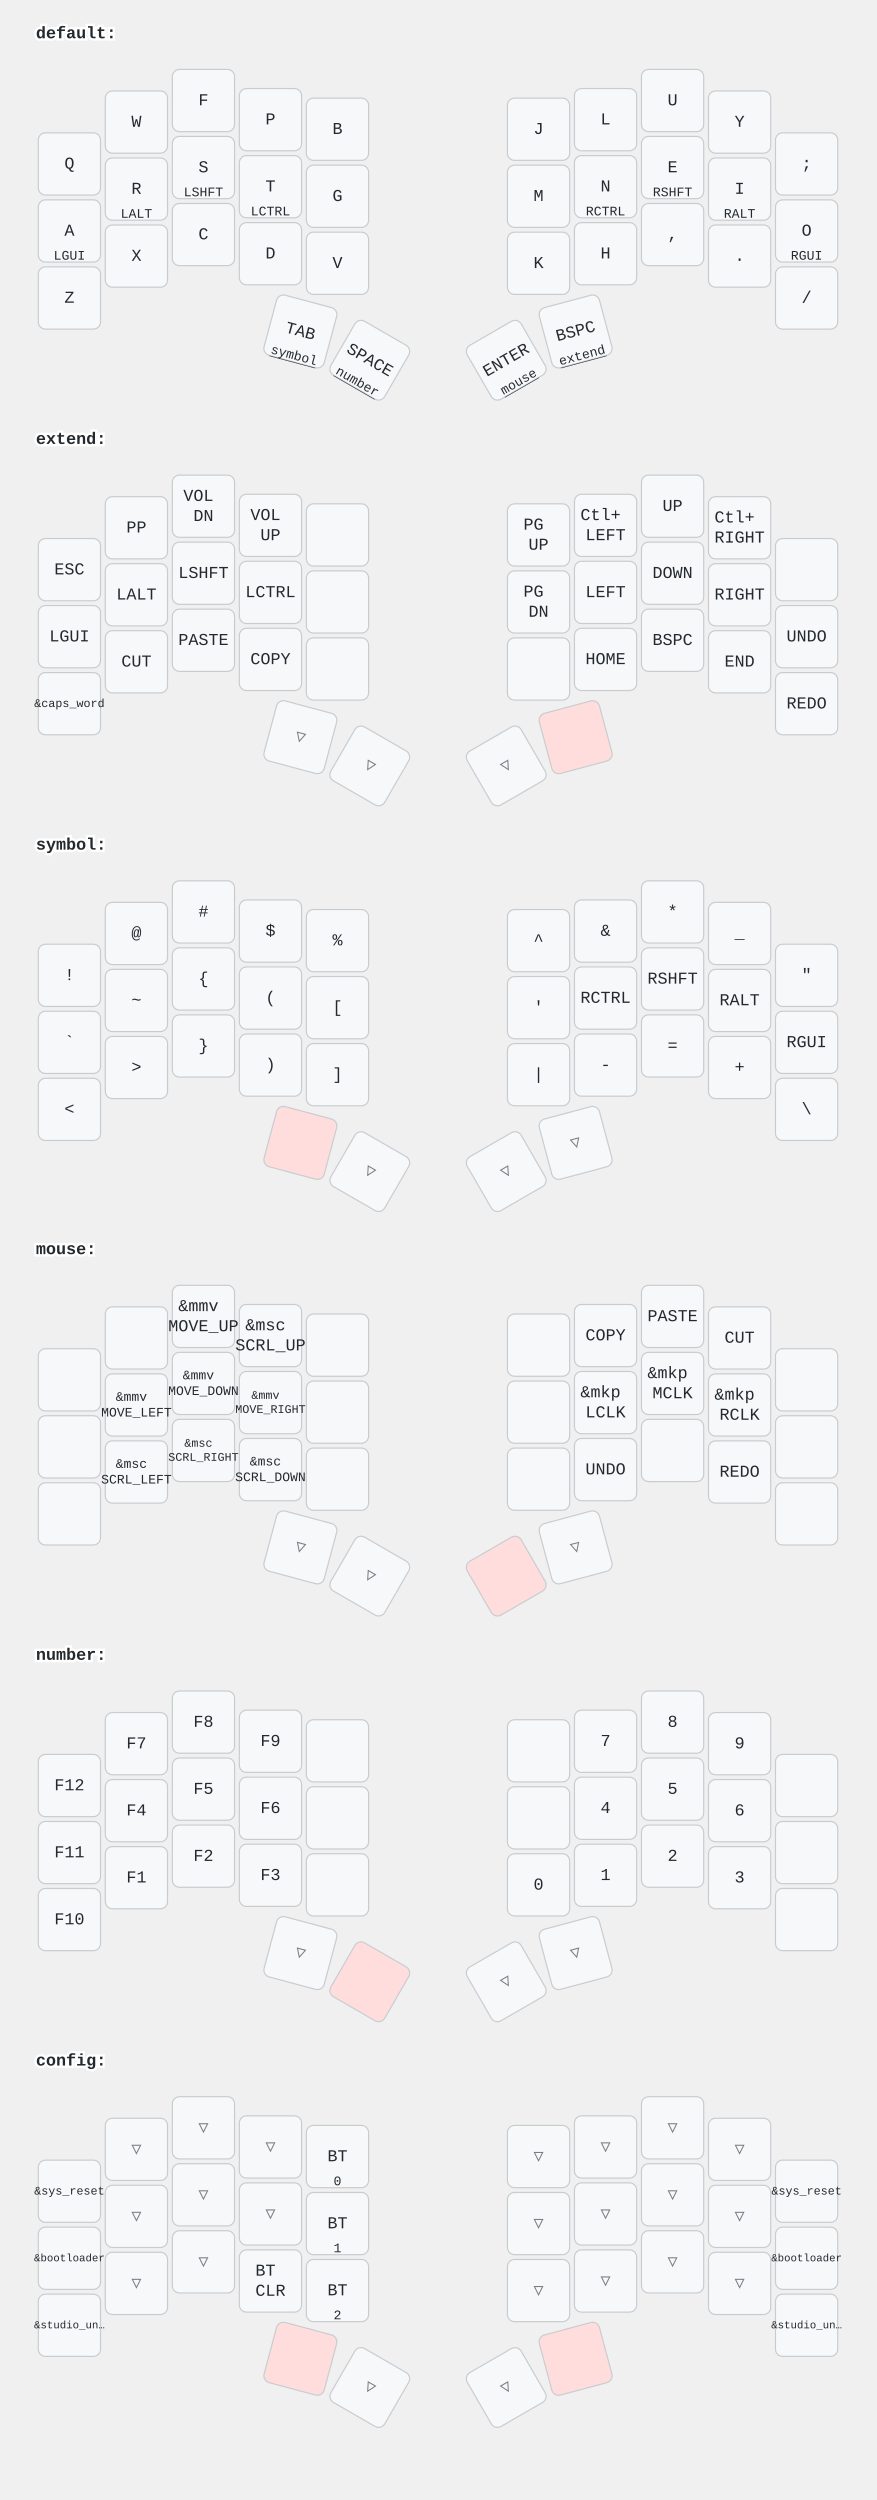
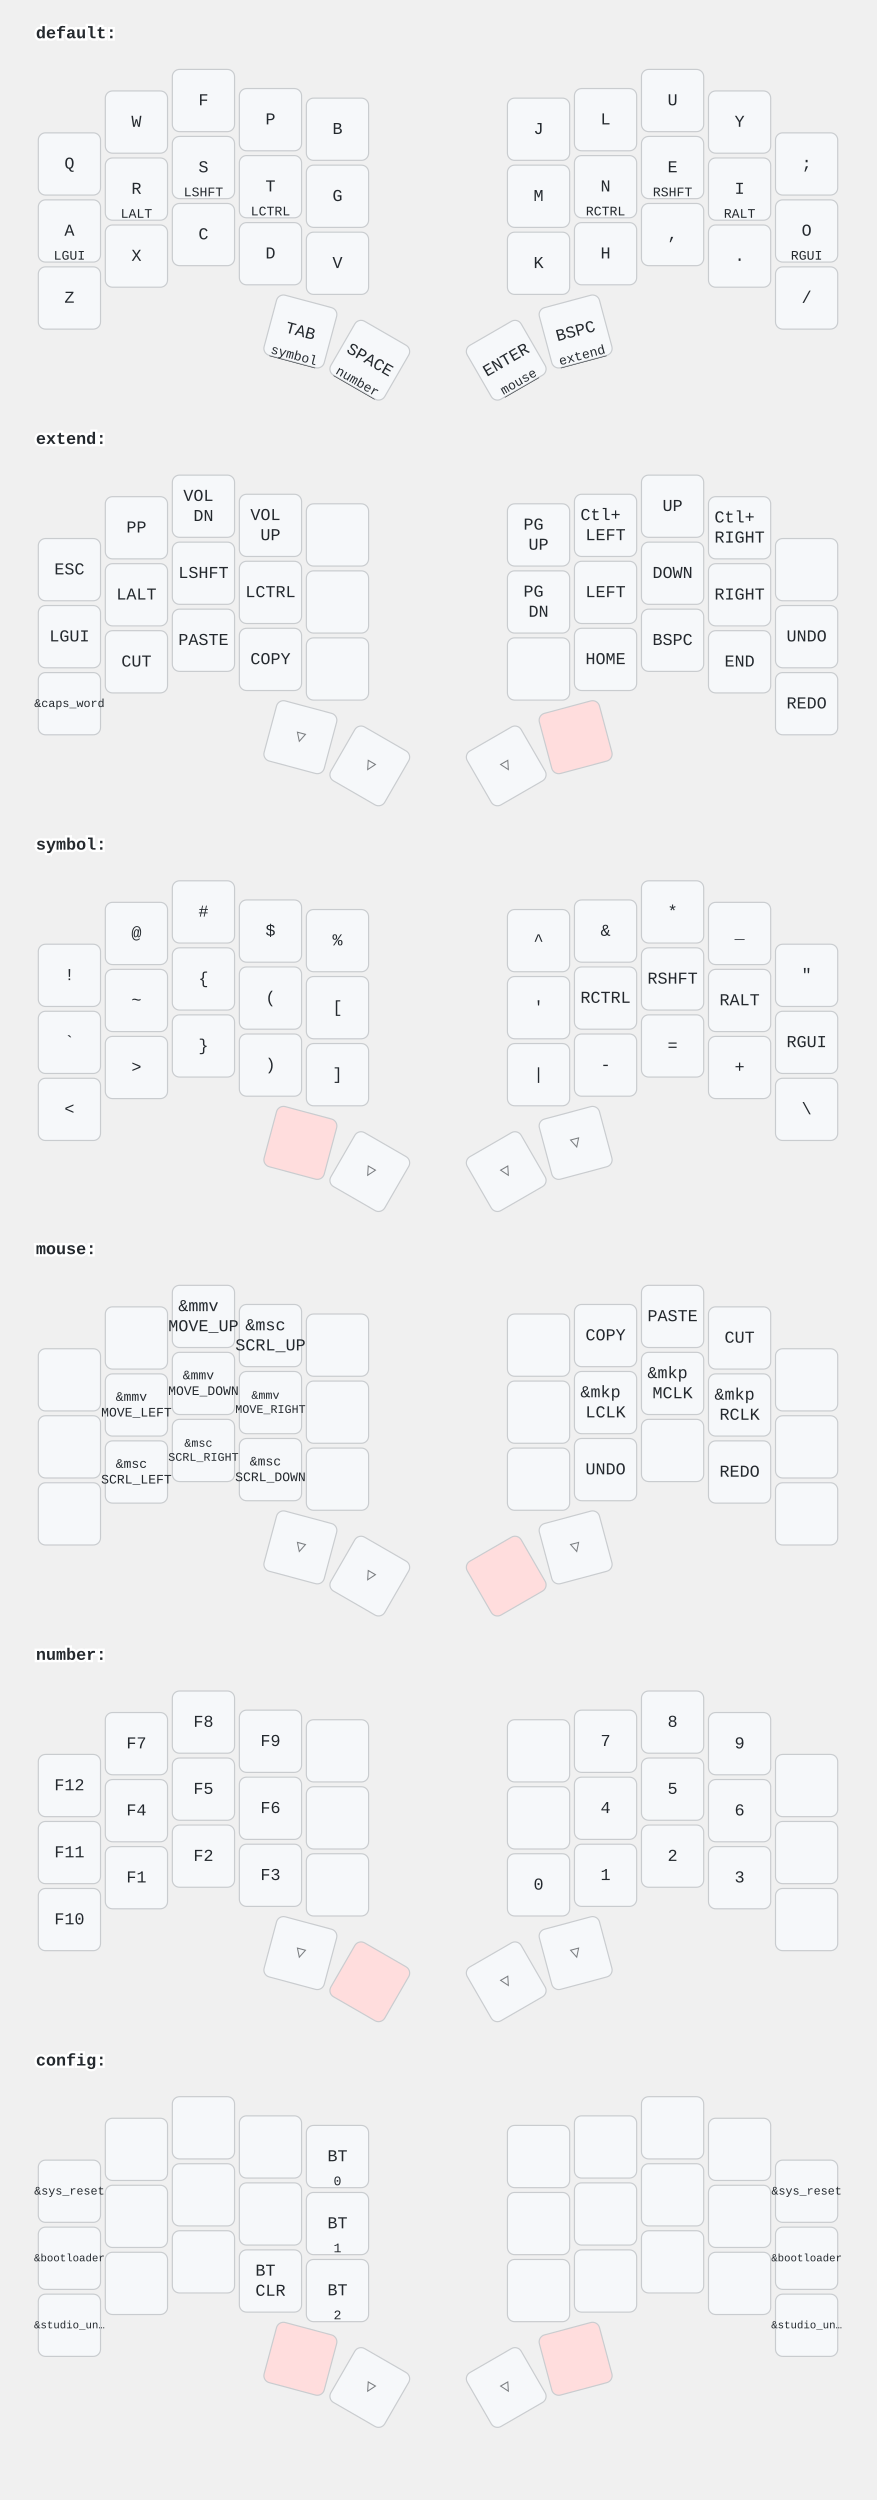
<svg xmlns="http://www.w3.org/2000/svg" width="732" height="2089" viewBox="0 0 732 2089" class="keymap">
  <style>/* inherit to force styles through use tags */
svg path {
    fill: inherit;
}

/* font and background color specifications */
svg.keymap {
    font-family: SFMono-Regular,Consolas,Liberation Mono,Menlo,monospace;
    font-size: 14px;
    font-kerning: normal;
    text-rendering: optimizeLegibility;
    fill: #24292e;
}

/* default key styling */
rect.key {
    fill: #f6f8fa;
}

rect.key, rect.combo {
    stroke: #c9cccf;
    stroke-width: 1;
}

/* default key side styling, only used is draw_key_sides is set */
rect.side {
    filter: brightness(90%);
}

/* color accent for combo boxes */
rect.combo, rect.combo-separate {
    fill: #cdf;
}

/* color accent for held keys */
rect.held, rect.combo.held {
    fill: #fdd;
}

/* color accent for ghost (optional) keys */
rect.ghost, rect.combo.ghost {
    stroke-dasharray: 4, 4;
    stroke-width: 2;
}

text {
    text-anchor: middle;
    dominant-baseline: middle;
}

/* styling for layer labels */
text.label {
    font-weight: bold;
    text-anchor: start;
    stroke: white;
    stroke-width: 4;
    paint-order: stroke;
}

/* styling for optional footer */
text.footer {
    text-anchor: end;
    dominant-baseline: auto;
    stroke: white;
    stroke-width: 4;
    paint-order: stroke;
}

/* styling for combo tap, and key hold/shifted label text */
text.combo, text.hold, text.shifted {
    font-size: 11px;
}

text.hold {
    text-anchor: middle;
    dominant-baseline: auto;
}

text.shifted {
    text-anchor: middle;
    dominant-baseline: hanging;
}

text.layer-activator {
    text-decoration: underline;
}

/* styling for hold/shifted label text in combo box */
text.combo.hold, text.combo.shifted {
    font-size: 8px;
}

/* lighter symbol for transparent keys */
text.trans {
    fill: #7b7e81;
}

/* styling for combo dendrons */
path.combo {
    stroke-width: 1;
    stroke: gray;
    fill: none;
}

/* Start Tabler Icons Cleanup */
/* cannot use height/width with glyphs */
.icon-tabler &gt; path {
    fill: inherit;
    stroke: inherit;
    stroke-width: 2;
}
/* hide tabler's default box */
.icon-tabler &gt; path[stroke="none"][fill="none"] {
    visibility: hidden;
}
/* End Tabler Icons Cleanup */
</style>
  <g transform="translate(30, 0)" class="layer-default">
    <text x="0" y="28" class="label" id="default">default:</text>
    <g transform="translate(0, 56)">
      <g transform="translate(28, 81)" class="key keypos-0">
        <rect rx="6" ry="6" x="-26" y="-26" width="52" height="52" class="key" />
        <text x="0" y="0" class="key tap">Q</text>
      </g>
      <g transform="translate(84, 46)" class="key keypos-1">
        <rect rx="6" ry="6" x="-26" y="-26" width="52" height="52" class="key" />
        <text x="0" y="0" class="key tap">W</text>
      </g>
      <g transform="translate(140, 28)" class="key keypos-2">
        <rect rx="6" ry="6" x="-26" y="-26" width="52" height="52" class="key" />
        <text x="0" y="0" class="key tap">F</text>
      </g>
      <g transform="translate(196, 44)" class="key keypos-3">
        <rect rx="6" ry="6" x="-26" y="-26" width="52" height="52" class="key" />
        <text x="0" y="0" class="key tap">P</text>
      </g>
      <g transform="translate(252, 52)" class="key keypos-4">
        <rect rx="6" ry="6" x="-26" y="-26" width="52" height="52" class="key" />
        <text x="0" y="0" class="key tap">B</text>
      </g>
      <g transform="translate(420, 52)" class="key keypos-5">
        <rect rx="6" ry="6" x="-26" y="-26" width="52" height="52" class="key" />
        <text x="0" y="0" class="key tap">J</text>
      </g>
      <g transform="translate(476, 44)" class="key keypos-6">
        <rect rx="6" ry="6" x="-26" y="-26" width="52" height="52" class="key" />
        <text x="0" y="0" class="key tap">L</text>
      </g>
      <g transform="translate(532, 28)" class="key keypos-7">
        <rect rx="6" ry="6" x="-26" y="-26" width="52" height="52" class="key" />
        <text x="0" y="0" class="key tap">U</text>
      </g>
      <g transform="translate(588, 46)" class="key keypos-8">
        <rect rx="6" ry="6" x="-26" y="-26" width="52" height="52" class="key" />
        <text x="0" y="0" class="key tap">Y</text>
      </g>
      <g transform="translate(644, 81)" class="key keypos-9">
        <rect rx="6" ry="6" x="-26" y="-26" width="52" height="52" class="key" />
        <text x="0" y="0" class="key tap">;</text>
      </g>
      <g transform="translate(28, 137)" class="key keypos-10">
        <rect rx="6" ry="6" x="-26" y="-26" width="52" height="52" class="key" />
        <text x="0" y="0" class="key tap">A</text>
        <text x="0" y="24" class="key hold">LGUI</text>
      </g>
      <g transform="translate(84, 102)" class="key keypos-11">
        <rect rx="6" ry="6" x="-26" y="-26" width="52" height="52" class="key" />
        <text x="0" y="0" class="key tap">R</text>
        <text x="0" y="24" class="key hold">LALT</text>
      </g>
      <g transform="translate(140, 84)" class="key keypos-12">
        <rect rx="6" ry="6" x="-26" y="-26" width="52" height="52" class="key" />
        <text x="0" y="0" class="key tap">S</text>
        <text x="0" y="24" class="key hold">LSHFT</text>
      </g>
      <g transform="translate(196, 100)" class="key keypos-13">
        <rect rx="6" ry="6" x="-26" y="-26" width="52" height="52" class="key" />
        <text x="0" y="0" class="key tap">T</text>
        <text x="0" y="24" class="key hold">LCTRL</text>
      </g>
      <g transform="translate(252, 108)" class="key keypos-14">
        <rect rx="6" ry="6" x="-26" y="-26" width="52" height="52" class="key" />
        <text x="0" y="0" class="key tap">G</text>
      </g>
      <g transform="translate(420, 108)" class="key keypos-15">
        <rect rx="6" ry="6" x="-26" y="-26" width="52" height="52" class="key" />
        <text x="0" y="0" class="key tap">M</text>
      </g>
      <g transform="translate(476, 100)" class="key keypos-16">
        <rect rx="6" ry="6" x="-26" y="-26" width="52" height="52" class="key" />
        <text x="0" y="0" class="key tap">N</text>
        <text x="0" y="24" class="key hold">RCTRL</text>
      </g>
      <g transform="translate(532, 84)" class="key keypos-17">
        <rect rx="6" ry="6" x="-26" y="-26" width="52" height="52" class="key" />
        <text x="0" y="0" class="key tap">E</text>
        <text x="0" y="24" class="key hold">RSHFT</text>
      </g>
      <g transform="translate(588, 102)" class="key keypos-18">
        <rect rx="6" ry="6" x="-26" y="-26" width="52" height="52" class="key" />
        <text x="0" y="0" class="key tap">I</text>
        <text x="0" y="24" class="key hold">RALT</text>
      </g>
      <g transform="translate(644, 137)" class="key keypos-19">
        <rect rx="6" ry="6" x="-26" y="-26" width="52" height="52" class="key" />
        <text x="0" y="0" class="key tap">O</text>
        <text x="0" y="24" class="key hold">RGUI</text>
      </g>
      <g transform="translate(28, 193)" class="key keypos-20">
        <rect rx="6" ry="6" x="-26" y="-26" width="52" height="52" class="key" />
        <text x="0" y="0" class="key tap">Z</text>
      </g>
      <g transform="translate(84, 158)" class="key keypos-21">
        <rect rx="6" ry="6" x="-26" y="-26" width="52" height="52" class="key" />
        <text x="0" y="0" class="key tap">X</text>
      </g>
      <g transform="translate(140, 140)" class="key keypos-22">
        <rect rx="6" ry="6" x="-26" y="-26" width="52" height="52" class="key" />
        <text x="0" y="0" class="key tap">C</text>
      </g>
      <g transform="translate(196, 156)" class="key keypos-23">
        <rect rx="6" ry="6" x="-26" y="-26" width="52" height="52" class="key" />
        <text x="0" y="0" class="key tap">D</text>
      </g>
      <g transform="translate(252, 164)" class="key keypos-24">
        <rect rx="6" ry="6" x="-26" y="-26" width="52" height="52" class="key" />
        <text x="0" y="0" class="key tap">V</text>
      </g>
      <g transform="translate(420, 164)" class="key keypos-25">
        <rect rx="6" ry="6" x="-26" y="-26" width="52" height="52" class="key" />
        <text x="0" y="0" class="key tap">K</text>
      </g>
      <g transform="translate(476, 156)" class="key keypos-26">
        <rect rx="6" ry="6" x="-26" y="-26" width="52" height="52" class="key" />
        <text x="0" y="0" class="key tap">H</text>
      </g>
      <g transform="translate(532, 140)" class="key keypos-27">
        <rect rx="6" ry="6" x="-26" y="-26" width="52" height="52" class="key" />
        <text x="0" y="0" class="key tap">,</text>
      </g>
      <g transform="translate(588, 158)" class="key keypos-28">
        <rect rx="6" ry="6" x="-26" y="-26" width="52" height="52" class="key" />
        <text x="0" y="0" class="key tap">.</text>
      </g>
      <g transform="translate(644, 193)" class="key keypos-29">
        <rect rx="6" ry="6" x="-26" y="-26" width="52" height="52" class="key" />
        <text x="0" y="0" class="key tap">/</text>
      </g>
      <g transform="translate(221, 221) rotate(15.0)" class="key keypos-30">
        <rect rx="6" ry="6" x="-26" y="-26" width="52" height="52" class="key" />
        <text x="0" y="0" class="key tap">TAB</text>
        <a href="#symbol">
          <text x="0" y="24" class="key hold layer-activator">symbol</text>
        </a>
      </g>
      <g transform="translate(279, 245) rotate(30.0)" class="key keypos-31">
        <rect rx="6" ry="6" x="-26" y="-26" width="52" height="52" class="key" />
        <text x="0" y="0" class="key tap">SPACE</text>
        <a href="#number">
          <text x="0" y="24" class="key hold layer-activator">number</text>
        </a>
      </g>
      <g transform="translate(393, 245) rotate(-30.0)" class="key keypos-32">
        <rect rx="6" ry="6" x="-26" y="-26" width="52" height="52" class="key" />
        <text x="0" y="0" class="key tap">ENTER</text>
        <a href="#mouse">
          <text x="0" y="24" class="key hold layer-activator">mouse</text>
        </a>
      </g>
      <g transform="translate(451, 221) rotate(-15.0)" class="key keypos-33">
        <rect rx="6" ry="6" x="-26" y="-26" width="52" height="52" class="key" />
        <text x="0" y="0" class="key tap">BSPC</text>
        <a href="#extend">
          <text x="0" y="24" class="key hold layer-activator">extend</text>
        </a>
      </g>
    </g>
  </g>
  <g transform="translate(30, 339)" class="layer-extend">
    <text x="0" y="28" class="label" id="extend">extend:</text>
    <g transform="translate(0, 56)">
      <g transform="translate(28, 81)" class="key keypos-0">
        <rect rx="6" ry="6" x="-26" y="-26" width="52" height="52" class="key" />
        <text x="0" y="0" class="key tap">ESC</text>
      </g>
      <g transform="translate(84, 46)" class="key keypos-1">
        <rect rx="6" ry="6" x="-26" y="-26" width="52" height="52" class="key" />
        <text x="0" y="0" class="key tap">PP</text>
      </g>
      <g transform="translate(140, 28)" class="key keypos-2">
        <rect rx="6" ry="6" x="-26" y="-26" width="52" height="52" class="key" />
        <text x="0" y="0" class="key tap">
          <tspan x="0" dy="-0.6em">VOL</tspan>
          <tspan x="0" dy="1.2em">DN</tspan>
        </text>
      </g>
      <g transform="translate(196, 44)" class="key keypos-3">
        <rect rx="6" ry="6" x="-26" y="-26" width="52" height="52" class="key" />
        <text x="0" y="0" class="key tap">
          <tspan x="0" dy="-0.6em">VOL</tspan>
          <tspan x="0" dy="1.2em">UP</tspan>
        </text>
      </g>
      <g transform="translate(252, 52)" class="key keypos-4">
        <rect rx="6" ry="6" x="-26" y="-26" width="52" height="52" class="key" />
      </g>
      <g transform="translate(420, 52)" class="key keypos-5">
        <rect rx="6" ry="6" x="-26" y="-26" width="52" height="52" class="key" />
        <text x="0" y="0" class="key tap">
          <tspan x="0" dy="-0.6em">PG</tspan>
          <tspan x="0" dy="1.2em">UP</tspan>
        </text>
      </g>
      <g transform="translate(476, 44)" class="key keypos-6">
        <rect rx="6" ry="6" x="-26" y="-26" width="52" height="52" class="key" />
        <text x="0" y="0" class="key tap">
          <tspan x="0" dy="-0.6em">Ctl+</tspan>
          <tspan x="0" dy="1.2em">LEFT</tspan>
        </text>
      </g>
      <g transform="translate(532, 28)" class="key keypos-7">
        <rect rx="6" ry="6" x="-26" y="-26" width="52" height="52" class="key" />
        <text x="0" y="0" class="key tap">UP</text>
      </g>
      <g transform="translate(588, 46)" class="key keypos-8">
        <rect rx="6" ry="6" x="-26" y="-26" width="52" height="52" class="key" />
        <text x="0" y="0" class="key tap">
          <tspan x="0" dy="-0.6em">Ctl+</tspan>
          <tspan x="0" dy="1.2em">RIGHT</tspan>
        </text>
      </g>
      <g transform="translate(644, 81)" class="key keypos-9">
        <rect rx="6" ry="6" x="-26" y="-26" width="52" height="52" class="key" />
      </g>
      <g transform="translate(28, 137)" class="key keypos-10">
        <rect rx="6" ry="6" x="-26" y="-26" width="52" height="52" class="key" />
        <text x="0" y="0" class="key tap">LGUI</text>
      </g>
      <g transform="translate(84, 102)" class="key keypos-11">
        <rect rx="6" ry="6" x="-26" y="-26" width="52" height="52" class="key" />
        <text x="0" y="0" class="key tap">LALT</text>
      </g>
      <g transform="translate(140, 84)" class="key keypos-12">
        <rect rx="6" ry="6" x="-26" y="-26" width="52" height="52" class="key" />
        <text x="0" y="0" class="key tap">LSHFT</text>
      </g>
      <g transform="translate(196, 100)" class="key keypos-13">
        <rect rx="6" ry="6" x="-26" y="-26" width="52" height="52" class="key" />
        <text x="0" y="0" class="key tap">LCTRL</text>
      </g>
      <g transform="translate(252, 108)" class="key keypos-14">
        <rect rx="6" ry="6" x="-26" y="-26" width="52" height="52" class="key" />
      </g>
      <g transform="translate(420, 108)" class="key keypos-15">
        <rect rx="6" ry="6" x="-26" y="-26" width="52" height="52" class="key" />
        <text x="0" y="0" class="key tap">
          <tspan x="0" dy="-0.6em">PG</tspan>
          <tspan x="0" dy="1.2em">DN</tspan>
        </text>
      </g>
      <g transform="translate(476, 100)" class="key keypos-16">
        <rect rx="6" ry="6" x="-26" y="-26" width="52" height="52" class="key" />
        <text x="0" y="0" class="key tap">LEFT</text>
      </g>
      <g transform="translate(532, 84)" class="key keypos-17">
        <rect rx="6" ry="6" x="-26" y="-26" width="52" height="52" class="key" />
        <text x="0" y="0" class="key tap">DOWN</text>
      </g>
      <g transform="translate(588, 102)" class="key keypos-18">
        <rect rx="6" ry="6" x="-26" y="-26" width="52" height="52" class="key" />
        <text x="0" y="0" class="key tap">RIGHT</text>
      </g>
      <g transform="translate(644, 137)" class="key keypos-19">
        <rect rx="6" ry="6" x="-26" y="-26" width="52" height="52" class="key" />
        <text x="0" y="0" class="key tap">UNDO</text>
      </g>
      <g transform="translate(28, 193)" class="key keypos-20">
        <rect rx="6" ry="6" x="-26" y="-26" width="52" height="52" class="key" />
        <text x="0" y="0" class="key tap">
          <tspan style="font-size: 70%">&amp;caps_word</tspan>
        </text>
      </g>
      <g transform="translate(84, 158)" class="key keypos-21">
        <rect rx="6" ry="6" x="-26" y="-26" width="52" height="52" class="key" />
        <text x="0" y="0" class="key tap">CUT</text>
      </g>
      <g transform="translate(140, 140)" class="key keypos-22">
        <rect rx="6" ry="6" x="-26" y="-26" width="52" height="52" class="key" />
        <text x="0" y="0" class="key tap">PASTE</text>
      </g>
      <g transform="translate(196, 156)" class="key keypos-23">
        <rect rx="6" ry="6" x="-26" y="-26" width="52" height="52" class="key" />
        <text x="0" y="0" class="key tap">COPY</text>
      </g>
      <g transform="translate(252, 164)" class="key keypos-24">
        <rect rx="6" ry="6" x="-26" y="-26" width="52" height="52" class="key" />
      </g>
      <g transform="translate(420, 164)" class="key keypos-25">
        <rect rx="6" ry="6" x="-26" y="-26" width="52" height="52" class="key" />
      </g>
      <g transform="translate(476, 156)" class="key keypos-26">
        <rect rx="6" ry="6" x="-26" y="-26" width="52" height="52" class="key" />
        <text x="0" y="0" class="key tap">HOME</text>
      </g>
      <g transform="translate(532, 140)" class="key keypos-27">
        <rect rx="6" ry="6" x="-26" y="-26" width="52" height="52" class="key" />
        <text x="0" y="0" class="key tap">BSPC</text>
      </g>
      <g transform="translate(588, 158)" class="key keypos-28">
        <rect rx="6" ry="6" x="-26" y="-26" width="52" height="52" class="key" />
        <text x="0" y="0" class="key tap">END</text>
      </g>
      <g transform="translate(644, 193)" class="key keypos-29">
        <rect rx="6" ry="6" x="-26" y="-26" width="52" height="52" class="key" />
        <text x="0" y="0" class="key tap">REDO</text>
      </g>
      <g transform="translate(221, 221) rotate(15.0)" class="key trans keypos-30">
        <rect rx="6" ry="6" x="-26" y="-26" width="52" height="52" class="key trans" />
        <text x="0" y="0" class="key trans tap">▽</text>
      </g>
      <g transform="translate(279, 245) rotate(30.0)" class="key trans keypos-31">
        <rect rx="6" ry="6" x="-26" y="-26" width="52" height="52" class="key trans" />
        <text x="0" y="0" class="key trans tap">▽</text>
      </g>
      <g transform="translate(393, 245) rotate(-30.0)" class="key trans keypos-32">
        <rect rx="6" ry="6" x="-26" y="-26" width="52" height="52" class="key trans" />
        <text x="0" y="0" class="key trans tap">▽</text>
      </g>
      <g transform="translate(451, 221) rotate(-15.0)" class="key held keypos-33">
        <rect rx="6" ry="6" x="-26" y="-26" width="52" height="52" class="key held" />
      </g>
    </g>
  </g>
  <g transform="translate(30, 678)" class="layer-symbol">
    <text x="0" y="28" class="label" id="symbol">symbol:</text>
    <g transform="translate(0, 56)">
      <g transform="translate(28, 81)" class="key keypos-0">
        <rect rx="6" ry="6" x="-26" y="-26" width="52" height="52" class="key" />
        <text x="0" y="0" class="key tap">!</text>
      </g>
      <g transform="translate(84, 46)" class="key keypos-1">
        <rect rx="6" ry="6" x="-26" y="-26" width="52" height="52" class="key" />
        <text x="0" y="0" class="key tap">@</text>
      </g>
      <g transform="translate(140, 28)" class="key keypos-2">
        <rect rx="6" ry="6" x="-26" y="-26" width="52" height="52" class="key" />
        <text x="0" y="0" class="key tap">#</text>
      </g>
      <g transform="translate(196, 44)" class="key keypos-3">
        <rect rx="6" ry="6" x="-26" y="-26" width="52" height="52" class="key" />
        <text x="0" y="0" class="key tap">$</text>
      </g>
      <g transform="translate(252, 52)" class="key keypos-4">
        <rect rx="6" ry="6" x="-26" y="-26" width="52" height="52" class="key" />
        <text x="0" y="0" class="key tap">%</text>
      </g>
      <g transform="translate(420, 52)" class="key keypos-5">
        <rect rx="6" ry="6" x="-26" y="-26" width="52" height="52" class="key" />
        <text x="0" y="0" class="key tap">^</text>
      </g>
      <g transform="translate(476, 44)" class="key keypos-6">
        <rect rx="6" ry="6" x="-26" y="-26" width="52" height="52" class="key" />
        <text x="0" y="0" class="key tap">&amp;</text>
      </g>
      <g transform="translate(532, 28)" class="key keypos-7">
        <rect rx="6" ry="6" x="-26" y="-26" width="52" height="52" class="key" />
        <text x="0" y="0" class="key tap">*</text>
      </g>
      <g transform="translate(588, 46)" class="key keypos-8">
        <rect rx="6" ry="6" x="-26" y="-26" width="52" height="52" class="key" />
        <text x="0" y="0" class="key tap">_</text>
      </g>
      <g transform="translate(644, 81)" class="key keypos-9">
        <rect rx="6" ry="6" x="-26" y="-26" width="52" height="52" class="key" />
        <text x="0" y="0" class="key tap">"</text>
      </g>
      <g transform="translate(28, 137)" class="key keypos-10">
        <rect rx="6" ry="6" x="-26" y="-26" width="52" height="52" class="key" />
        <text x="0" y="0" class="key tap">`</text>
      </g>
      <g transform="translate(84, 102)" class="key keypos-11">
        <rect rx="6" ry="6" x="-26" y="-26" width="52" height="52" class="key" />
        <text x="0" y="0" class="key tap">~</text>
      </g>
      <g transform="translate(140, 84)" class="key keypos-12">
        <rect rx="6" ry="6" x="-26" y="-26" width="52" height="52" class="key" />
        <text x="0" y="0" class="key tap">{</text>
      </g>
      <g transform="translate(196, 100)" class="key keypos-13">
        <rect rx="6" ry="6" x="-26" y="-26" width="52" height="52" class="key" />
        <text x="0" y="0" class="key tap">(</text>
      </g>
      <g transform="translate(252, 108)" class="key keypos-14">
        <rect rx="6" ry="6" x="-26" y="-26" width="52" height="52" class="key" />
        <text x="0" y="0" class="key tap">[</text>
      </g>
      <g transform="translate(420, 108)" class="key keypos-15">
        <rect rx="6" ry="6" x="-26" y="-26" width="52" height="52" class="key" />
        <text x="0" y="0" class="key tap">'</text>
      </g>
      <g transform="translate(476, 100)" class="key keypos-16">
        <rect rx="6" ry="6" x="-26" y="-26" width="52" height="52" class="key" />
        <text x="0" y="0" class="key tap">RCTRL</text>
      </g>
      <g transform="translate(532, 84)" class="key keypos-17">
        <rect rx="6" ry="6" x="-26" y="-26" width="52" height="52" class="key" />
        <text x="0" y="0" class="key tap">RSHFT</text>
      </g>
      <g transform="translate(588, 102)" class="key keypos-18">
        <rect rx="6" ry="6" x="-26" y="-26" width="52" height="52" class="key" />
        <text x="0" y="0" class="key tap">RALT</text>
      </g>
      <g transform="translate(644, 137)" class="key keypos-19">
        <rect rx="6" ry="6" x="-26" y="-26" width="52" height="52" class="key" />
        <text x="0" y="0" class="key tap">RGUI</text>
      </g>
      <g transform="translate(28, 193)" class="key keypos-20">
        <rect rx="6" ry="6" x="-26" y="-26" width="52" height="52" class="key" />
        <text x="0" y="0" class="key tap">&lt;</text>
      </g>
      <g transform="translate(84, 158)" class="key keypos-21">
        <rect rx="6" ry="6" x="-26" y="-26" width="52" height="52" class="key" />
        <text x="0" y="0" class="key tap">&gt;</text>
      </g>
      <g transform="translate(140, 140)" class="key keypos-22">
        <rect rx="6" ry="6" x="-26" y="-26" width="52" height="52" class="key" />
        <text x="0" y="0" class="key tap">}</text>
      </g>
      <g transform="translate(196, 156)" class="key keypos-23">
        <rect rx="6" ry="6" x="-26" y="-26" width="52" height="52" class="key" />
        <text x="0" y="0" class="key tap">)</text>
      </g>
      <g transform="translate(252, 164)" class="key keypos-24">
        <rect rx="6" ry="6" x="-26" y="-26" width="52" height="52" class="key" />
        <text x="0" y="0" class="key tap">]</text>
      </g>
      <g transform="translate(420, 164)" class="key keypos-25">
        <rect rx="6" ry="6" x="-26" y="-26" width="52" height="52" class="key" />
        <text x="0" y="0" class="key tap">|</text>
      </g>
      <g transform="translate(476, 156)" class="key keypos-26">
        <rect rx="6" ry="6" x="-26" y="-26" width="52" height="52" class="key" />
        <text x="0" y="0" class="key tap">-</text>
      </g>
      <g transform="translate(532, 140)" class="key keypos-27">
        <rect rx="6" ry="6" x="-26" y="-26" width="52" height="52" class="key" />
        <text x="0" y="0" class="key tap">=</text>
      </g>
      <g transform="translate(588, 158)" class="key keypos-28">
        <rect rx="6" ry="6" x="-26" y="-26" width="52" height="52" class="key" />
        <text x="0" y="0" class="key tap">+</text>
      </g>
      <g transform="translate(644, 193)" class="key keypos-29">
        <rect rx="6" ry="6" x="-26" y="-26" width="52" height="52" class="key" />
        <text x="0" y="0" class="key tap">\</text>
      </g>
      <g transform="translate(221, 221) rotate(15.0)" class="key held keypos-30">
        <rect rx="6" ry="6" x="-26" y="-26" width="52" height="52" class="key held" />
      </g>
      <g transform="translate(279, 245) rotate(30.0)" class="key trans keypos-31">
        <rect rx="6" ry="6" x="-26" y="-26" width="52" height="52" class="key trans" />
        <text x="0" y="0" class="key trans tap">▽</text>
      </g>
      <g transform="translate(393, 245) rotate(-30.0)" class="key trans keypos-32">
        <rect rx="6" ry="6" x="-26" y="-26" width="52" height="52" class="key trans" />
        <text x="0" y="0" class="key trans tap">▽</text>
      </g>
      <g transform="translate(451, 221) rotate(-15.0)" class="key trans keypos-33">
        <rect rx="6" ry="6" x="-26" y="-26" width="52" height="52" class="key trans" />
        <text x="0" y="0" class="key trans tap">▽</text>
      </g>
    </g>
  </g>
  <g transform="translate(30, 1016)" class="layer-mouse">
    <text x="0" y="28" class="label" id="mouse">mouse:</text>
    <g transform="translate(0, 56)">
      <g transform="translate(28, 81)" class="key keypos-0">
        <rect rx="6" ry="6" x="-26" y="-26" width="52" height="52" class="key" />
      </g>
      <g transform="translate(84, 46)" class="key keypos-1">
        <rect rx="6" ry="6" x="-26" y="-26" width="52" height="52" class="key" />
      </g>
      <g transform="translate(140, 28)" class="key keypos-2">
        <rect rx="6" ry="6" x="-26" y="-26" width="52" height="52" class="key" />
        <text x="0" y="0" class="key tap">
          <tspan x="0" dy="-0.6em">&amp;mmv</tspan>
          <tspan x="0" dy="1.2em">MOVE_UP</tspan>
        </text>
      </g>
      <g transform="translate(196, 44)" class="key keypos-3">
        <rect rx="6" ry="6" x="-26" y="-26" width="52" height="52" class="key" />
        <text x="0" y="0" class="key tap">
          <tspan x="0" dy="-0.6em">&amp;msc</tspan>
          <tspan x="0" dy="1.2em">SCRL_UP</tspan>
        </text>
      </g>
      <g transform="translate(252, 52)" class="key keypos-4">
        <rect rx="6" ry="6" x="-26" y="-26" width="52" height="52" class="key" />
      </g>
      <g transform="translate(420, 52)" class="key keypos-5">
        <rect rx="6" ry="6" x="-26" y="-26" width="52" height="52" class="key" />
      </g>
      <g transform="translate(476, 44)" class="key keypos-6">
        <rect rx="6" ry="6" x="-26" y="-26" width="52" height="52" class="key" />
        <text x="0" y="0" class="key tap">COPY</text>
      </g>
      <g transform="translate(532, 28)" class="key keypos-7">
        <rect rx="6" ry="6" x="-26" y="-26" width="52" height="52" class="key" />
        <text x="0" y="0" class="key tap">PASTE</text>
      </g>
      <g transform="translate(588, 46)" class="key keypos-8">
        <rect rx="6" ry="6" x="-26" y="-26" width="52" height="52" class="key" />
        <text x="0" y="0" class="key tap">CUT</text>
      </g>
      <g transform="translate(644, 81)" class="key keypos-9">
        <rect rx="6" ry="6" x="-26" y="-26" width="52" height="52" class="key" />
      </g>
      <g transform="translate(28, 137)" class="key keypos-10">
        <rect rx="6" ry="6" x="-26" y="-26" width="52" height="52" class="key" />
      </g>
      <g transform="translate(84, 102)" class="key keypos-11">
        <rect rx="6" ry="6" x="-26" y="-26" width="52" height="52" class="key" />
        <text x="0" y="0" class="key tap">
          <tspan x="0" dy="-0.6em" style="font-size: 78%">&amp;mmv</tspan>
          <tspan x="0" dy="1.2em" style="font-size: 78%">MOVE_LEFT</tspan>
        </text>
      </g>
      <g transform="translate(140, 84)" class="key keypos-12">
        <rect rx="6" ry="6" x="-26" y="-26" width="52" height="52" class="key" />
        <text x="0" y="0" class="key tap">
          <tspan x="0" dy="-0.6em" style="font-size: 78%">&amp;mmv</tspan>
          <tspan x="0" dy="1.2em" style="font-size: 78%">MOVE_DOWN</tspan>
        </text>
      </g>
      <g transform="translate(196, 100)" class="key keypos-13">
        <rect rx="6" ry="6" x="-26" y="-26" width="52" height="52" class="key" />
        <text x="0" y="0" class="key tap">
          <tspan x="0" dy="-0.6em" style="font-size: 70%">&amp;mmv</tspan>
          <tspan x="0" dy="1.2em" style="font-size: 70%">MOVE_RIGHT</tspan>
        </text>
      </g>
      <g transform="translate(252, 108)" class="key keypos-14">
        <rect rx="6" ry="6" x="-26" y="-26" width="52" height="52" class="key" />
      </g>
      <g transform="translate(420, 108)" class="key keypos-15">
        <rect rx="6" ry="6" x="-26" y="-26" width="52" height="52" class="key" />
      </g>
      <g transform="translate(476, 100)" class="key keypos-16">
        <rect rx="6" ry="6" x="-26" y="-26" width="52" height="52" class="key" />
        <text x="0" y="0" class="key tap">
          <tspan x="0" dy="-0.6em">&amp;mkp</tspan>
          <tspan x="0" dy="1.2em">LCLK</tspan>
        </text>
      </g>
      <g transform="translate(532, 84)" class="key keypos-17">
        <rect rx="6" ry="6" x="-26" y="-26" width="52" height="52" class="key" />
        <text x="0" y="0" class="key tap">
          <tspan x="0" dy="-0.6em">&amp;mkp</tspan>
          <tspan x="0" dy="1.2em">MCLK</tspan>
        </text>
      </g>
      <g transform="translate(588, 102)" class="key keypos-18">
        <rect rx="6" ry="6" x="-26" y="-26" width="52" height="52" class="key" />
        <text x="0" y="0" class="key tap">
          <tspan x="0" dy="-0.6em">&amp;mkp</tspan>
          <tspan x="0" dy="1.2em">RCLK</tspan>
        </text>
      </g>
      <g transform="translate(644, 137)" class="key keypos-19">
        <rect rx="6" ry="6" x="-26" y="-26" width="52" height="52" class="key" />
      </g>
      <g transform="translate(28, 193)" class="key keypos-20">
        <rect rx="6" ry="6" x="-26" y="-26" width="52" height="52" class="key" />
      </g>
      <g transform="translate(84, 158)" class="key keypos-21">
        <rect rx="6" ry="6" x="-26" y="-26" width="52" height="52" class="key" />
        <text x="0" y="0" class="key tap">
          <tspan x="0" dy="-0.6em" style="font-size: 78%">&amp;msc</tspan>
          <tspan x="0" dy="1.2em" style="font-size: 78%">SCRL_LEFT</tspan>
        </text>
      </g>
      <g transform="translate(140, 140)" class="key keypos-22">
        <rect rx="6" ry="6" x="-26" y="-26" width="52" height="52" class="key" />
        <text x="0" y="0" class="key tap">
          <tspan x="0" dy="-0.6em" style="font-size: 70%">&amp;msc</tspan>
          <tspan x="0" dy="1.2em" style="font-size: 70%">SCRL_RIGHT</tspan>
        </text>
      </g>
      <g transform="translate(196, 156)" class="key keypos-23">
        <rect rx="6" ry="6" x="-26" y="-26" width="52" height="52" class="key" />
        <text x="0" y="0" class="key tap">
          <tspan x="0" dy="-0.6em" style="font-size: 78%">&amp;msc</tspan>
          <tspan x="0" dy="1.2em" style="font-size: 78%">SCRL_DOWN</tspan>
        </text>
      </g>
      <g transform="translate(252, 164)" class="key keypos-24">
        <rect rx="6" ry="6" x="-26" y="-26" width="52" height="52" class="key" />
      </g>
      <g transform="translate(420, 164)" class="key keypos-25">
        <rect rx="6" ry="6" x="-26" y="-26" width="52" height="52" class="key" />
      </g>
      <g transform="translate(476, 156)" class="key keypos-26">
        <rect rx="6" ry="6" x="-26" y="-26" width="52" height="52" class="key" />
        <text x="0" y="0" class="key tap">UNDO</text>
      </g>
      <g transform="translate(532, 140)" class="key keypos-27">
        <rect rx="6" ry="6" x="-26" y="-26" width="52" height="52" class="key" />
      </g>
      <g transform="translate(588, 158)" class="key keypos-28">
        <rect rx="6" ry="6" x="-26" y="-26" width="52" height="52" class="key" />
        <text x="0" y="0" class="key tap">REDO</text>
      </g>
      <g transform="translate(644, 193)" class="key keypos-29">
        <rect rx="6" ry="6" x="-26" y="-26" width="52" height="52" class="key" />
      </g>
      <g transform="translate(221, 221) rotate(15.0)" class="key trans keypos-30">
        <rect rx="6" ry="6" x="-26" y="-26" width="52" height="52" class="key trans" />
        <text x="0" y="0" class="key trans tap">▽</text>
      </g>
      <g transform="translate(279, 245) rotate(30.0)" class="key trans keypos-31">
        <rect rx="6" ry="6" x="-26" y="-26" width="52" height="52" class="key trans" />
        <text x="0" y="0" class="key trans tap">▽</text>
      </g>
      <g transform="translate(393, 245) rotate(-30.0)" class="key held keypos-32">
        <rect rx="6" ry="6" x="-26" y="-26" width="52" height="52" class="key held" />
      </g>
      <g transform="translate(451, 221) rotate(-15.0)" class="key trans keypos-33">
        <rect rx="6" ry="6" x="-26" y="-26" width="52" height="52" class="key trans" />
        <text x="0" y="0" class="key trans tap">▽</text>
      </g>
    </g>
  </g>
  <g transform="translate(30, 1355)" class="layer-number">
    <text x="0" y="28" class="label" id="number">number:</text>
    <g transform="translate(0, 56)">
      <g transform="translate(28, 81)" class="key keypos-0">
        <rect rx="6" ry="6" x="-26" y="-26" width="52" height="52" class="key" />
        <text x="0" y="0" class="key tap">F12</text>
      </g>
      <g transform="translate(84, 46)" class="key keypos-1">
        <rect rx="6" ry="6" x="-26" y="-26" width="52" height="52" class="key" />
        <text x="0" y="0" class="key tap">F7</text>
      </g>
      <g transform="translate(140, 28)" class="key keypos-2">
        <rect rx="6" ry="6" x="-26" y="-26" width="52" height="52" class="key" />
        <text x="0" y="0" class="key tap">F8</text>
      </g>
      <g transform="translate(196, 44)" class="key keypos-3">
        <rect rx="6" ry="6" x="-26" y="-26" width="52" height="52" class="key" />
        <text x="0" y="0" class="key tap">F9</text>
      </g>
      <g transform="translate(252, 52)" class="key keypos-4">
        <rect rx="6" ry="6" x="-26" y="-26" width="52" height="52" class="key" />
      </g>
      <g transform="translate(420, 52)" class="key keypos-5">
        <rect rx="6" ry="6" x="-26" y="-26" width="52" height="52" class="key" />
      </g>
      <g transform="translate(476, 44)" class="key keypos-6">
        <rect rx="6" ry="6" x="-26" y="-26" width="52" height="52" class="key" />
        <text x="0" y="0" class="key tap">7</text>
      </g>
      <g transform="translate(532, 28)" class="key keypos-7">
        <rect rx="6" ry="6" x="-26" y="-26" width="52" height="52" class="key" />
        <text x="0" y="0" class="key tap">8</text>
      </g>
      <g transform="translate(588, 46)" class="key keypos-8">
        <rect rx="6" ry="6" x="-26" y="-26" width="52" height="52" class="key" />
        <text x="0" y="0" class="key tap">9</text>
      </g>
      <g transform="translate(644, 81)" class="key keypos-9">
        <rect rx="6" ry="6" x="-26" y="-26" width="52" height="52" class="key" />
      </g>
      <g transform="translate(28, 137)" class="key keypos-10">
        <rect rx="6" ry="6" x="-26" y="-26" width="52" height="52" class="key" />
        <text x="0" y="0" class="key tap">F11</text>
      </g>
      <g transform="translate(84, 102)" class="key keypos-11">
        <rect rx="6" ry="6" x="-26" y="-26" width="52" height="52" class="key" />
        <text x="0" y="0" class="key tap">F4</text>
      </g>
      <g transform="translate(140, 84)" class="key keypos-12">
        <rect rx="6" ry="6" x="-26" y="-26" width="52" height="52" class="key" />
        <text x="0" y="0" class="key tap">F5</text>
      </g>
      <g transform="translate(196, 100)" class="key keypos-13">
        <rect rx="6" ry="6" x="-26" y="-26" width="52" height="52" class="key" />
        <text x="0" y="0" class="key tap">F6</text>
      </g>
      <g transform="translate(252, 108)" class="key keypos-14">
        <rect rx="6" ry="6" x="-26" y="-26" width="52" height="52" class="key" />
      </g>
      <g transform="translate(420, 108)" class="key keypos-15">
        <rect rx="6" ry="6" x="-26" y="-26" width="52" height="52" class="key" />
      </g>
      <g transform="translate(476, 100)" class="key keypos-16">
        <rect rx="6" ry="6" x="-26" y="-26" width="52" height="52" class="key" />
        <text x="0" y="0" class="key tap">4</text>
      </g>
      <g transform="translate(532, 84)" class="key keypos-17">
        <rect rx="6" ry="6" x="-26" y="-26" width="52" height="52" class="key" />
        <text x="0" y="0" class="key tap">5</text>
      </g>
      <g transform="translate(588, 102)" class="key keypos-18">
        <rect rx="6" ry="6" x="-26" y="-26" width="52" height="52" class="key" />
        <text x="0" y="0" class="key tap">6</text>
      </g>
      <g transform="translate(644, 137)" class="key keypos-19">
        <rect rx="6" ry="6" x="-26" y="-26" width="52" height="52" class="key" />
      </g>
      <g transform="translate(28, 193)" class="key keypos-20">
        <rect rx="6" ry="6" x="-26" y="-26" width="52" height="52" class="key" />
        <text x="0" y="0" class="key tap">F10</text>
      </g>
      <g transform="translate(84, 158)" class="key keypos-21">
        <rect rx="6" ry="6" x="-26" y="-26" width="52" height="52" class="key" />
        <text x="0" y="0" class="key tap">F1</text>
      </g>
      <g transform="translate(140, 140)" class="key keypos-22">
        <rect rx="6" ry="6" x="-26" y="-26" width="52" height="52" class="key" />
        <text x="0" y="0" class="key tap">F2</text>
      </g>
      <g transform="translate(196, 156)" class="key keypos-23">
        <rect rx="6" ry="6" x="-26" y="-26" width="52" height="52" class="key" />
        <text x="0" y="0" class="key tap">F3</text>
      </g>
      <g transform="translate(252, 164)" class="key keypos-24">
        <rect rx="6" ry="6" x="-26" y="-26" width="52" height="52" class="key" />
      </g>
      <g transform="translate(420, 164)" class="key keypos-25">
        <rect rx="6" ry="6" x="-26" y="-26" width="52" height="52" class="key" />
        <text x="0" y="0" class="key tap">0</text>
      </g>
      <g transform="translate(476, 156)" class="key keypos-26">
        <rect rx="6" ry="6" x="-26" y="-26" width="52" height="52" class="key" />
        <text x="0" y="0" class="key tap">1</text>
      </g>
      <g transform="translate(532, 140)" class="key keypos-27">
        <rect rx="6" ry="6" x="-26" y="-26" width="52" height="52" class="key" />
        <text x="0" y="0" class="key tap">2</text>
      </g>
      <g transform="translate(588, 158)" class="key keypos-28">
        <rect rx="6" ry="6" x="-26" y="-26" width="52" height="52" class="key" />
        <text x="0" y="0" class="key tap">3</text>
      </g>
      <g transform="translate(644, 193)" class="key keypos-29">
        <rect rx="6" ry="6" x="-26" y="-26" width="52" height="52" class="key" />
      </g>
      <g transform="translate(221, 221) rotate(15.0)" class="key trans keypos-30">
        <rect rx="6" ry="6" x="-26" y="-26" width="52" height="52" class="key trans" />
        <text x="0" y="0" class="key trans tap">▽</text>
      </g>
      <g transform="translate(279, 245) rotate(30.0)" class="key held keypos-31">
        <rect rx="6" ry="6" x="-26" y="-26" width="52" height="52" class="key held" />
      </g>
      <g transform="translate(393, 245) rotate(-30.0)" class="key trans keypos-32">
        <rect rx="6" ry="6" x="-26" y="-26" width="52" height="52" class="key trans" />
        <text x="0" y="0" class="key trans tap">▽</text>
      </g>
      <g transform="translate(451, 221) rotate(-15.0)" class="key trans keypos-33">
        <rect rx="6" ry="6" x="-26" y="-26" width="52" height="52" class="key trans" />
        <text x="0" y="0" class="key trans tap">▽</text>
      </g>
    </g>
  </g>
  <g transform="translate(30, 1694)" class="layer-config">
    <text x="0" y="28" class="label" id="config">config:</text>
    <g transform="translate(0, 56)">
      <g transform="translate(28, 81)" class="key keypos-0">
        <rect rx="6" ry="6" x="-26" y="-26" width="52" height="52" class="key" />
        <text x="0" y="0" class="key tap">
          <tspan style="font-size: 70%">&amp;sys_reset</tspan>
        </text>
      </g>
-       <g transform="translate(84, 46)" class="key trans keypos-1">
-         <rect rx="6" ry="6" x="-26" y="-26" width="52" height="52" class="key trans" />
-         <text x="0" y="0" class="key trans tap">▽</text>
-       </g>
-       <g transform="translate(140, 28)" class="key trans keypos-2">
-         <rect rx="6" ry="6" x="-26" y="-26" width="52" height="52" class="key trans" />
-         <text x="0" y="0" class="key trans tap">▽</text>
-       </g>
-       <g transform="translate(196, 44)" class="key trans keypos-3">
-         <rect rx="6" ry="6" x="-26" y="-26" width="52" height="52" class="key trans" />
-         <text x="0" y="0" class="key trans tap">▽</text>
+       <g transform="translate(84, 46)" class="key keypos-1">
+         <rect rx="6" ry="6" x="-26" y="-26" width="52" height="52" class="key" />
+       </g>
+       <g transform="translate(140, 28)" class="key keypos-2">
+         <rect rx="6" ry="6" x="-26" y="-26" width="52" height="52" class="key" />
+       </g>
+       <g transform="translate(196, 44)" class="key keypos-3">
+         <rect rx="6" ry="6" x="-26" y="-26" width="52" height="52" class="key" />
      </g>
      <g transform="translate(252, 52)" class="key keypos-4">
        <rect rx="6" ry="6" x="-26" y="-26" width="52" height="52" class="key" />
        <text x="0" y="0" class="key tap">BT</text>
        <text x="0" y="24" class="key hold">0</text>
      </g>
-       <g transform="translate(420, 52)" class="key trans keypos-5">
-         <rect rx="6" ry="6" x="-26" y="-26" width="52" height="52" class="key trans" />
-         <text x="0" y="0" class="key trans tap">▽</text>
-       </g>
-       <g transform="translate(476, 44)" class="key trans keypos-6">
-         <rect rx="6" ry="6" x="-26" y="-26" width="52" height="52" class="key trans" />
-         <text x="0" y="0" class="key trans tap">▽</text>
-       </g>
-       <g transform="translate(532, 28)" class="key trans keypos-7">
-         <rect rx="6" ry="6" x="-26" y="-26" width="52" height="52" class="key trans" />
-         <text x="0" y="0" class="key trans tap">▽</text>
-       </g>
-       <g transform="translate(588, 46)" class="key trans keypos-8">
-         <rect rx="6" ry="6" x="-26" y="-26" width="52" height="52" class="key trans" />
-         <text x="0" y="0" class="key trans tap">▽</text>
+       <g transform="translate(420, 52)" class="key keypos-5">
+         <rect rx="6" ry="6" x="-26" y="-26" width="52" height="52" class="key" />
+       </g>
+       <g transform="translate(476, 44)" class="key keypos-6">
+         <rect rx="6" ry="6" x="-26" y="-26" width="52" height="52" class="key" />
+       </g>
+       <g transform="translate(532, 28)" class="key keypos-7">
+         <rect rx="6" ry="6" x="-26" y="-26" width="52" height="52" class="key" />
+       </g>
+       <g transform="translate(588, 46)" class="key keypos-8">
+         <rect rx="6" ry="6" x="-26" y="-26" width="52" height="52" class="key" />
      </g>
      <g transform="translate(644, 81)" class="key keypos-9">
        <rect rx="6" ry="6" x="-26" y="-26" width="52" height="52" class="key" />
        <text x="0" y="0" class="key tap">
          <tspan style="font-size: 70%">&amp;sys_reset</tspan>
        </text>
      </g>
      <g transform="translate(28, 137)" class="key keypos-10">
        <rect rx="6" ry="6" x="-26" y="-26" width="52" height="52" class="key" />
        <text x="0" y="0" class="key tap">
          <tspan style="font-size: 64%">&amp;bootloader</tspan>
        </text>
      </g>
-       <g transform="translate(84, 102)" class="key trans keypos-11">
-         <rect rx="6" ry="6" x="-26" y="-26" width="52" height="52" class="key trans" />
-         <text x="0" y="0" class="key trans tap">▽</text>
-       </g>
-       <g transform="translate(140, 84)" class="key trans keypos-12">
-         <rect rx="6" ry="6" x="-26" y="-26" width="52" height="52" class="key trans" />
-         <text x="0" y="0" class="key trans tap">▽</text>
-       </g>
-       <g transform="translate(196, 100)" class="key trans keypos-13">
-         <rect rx="6" ry="6" x="-26" y="-26" width="52" height="52" class="key trans" />
-         <text x="0" y="0" class="key trans tap">▽</text>
+       <g transform="translate(84, 102)" class="key keypos-11">
+         <rect rx="6" ry="6" x="-26" y="-26" width="52" height="52" class="key" />
+       </g>
+       <g transform="translate(140, 84)" class="key keypos-12">
+         <rect rx="6" ry="6" x="-26" y="-26" width="52" height="52" class="key" />
+       </g>
+       <g transform="translate(196, 100)" class="key keypos-13">
+         <rect rx="6" ry="6" x="-26" y="-26" width="52" height="52" class="key" />
      </g>
      <g transform="translate(252, 108)" class="key keypos-14">
        <rect rx="6" ry="6" x="-26" y="-26" width="52" height="52" class="key" />
        <text x="0" y="0" class="key tap">BT</text>
        <text x="0" y="24" class="key hold">1</text>
      </g>
-       <g transform="translate(420, 108)" class="key trans keypos-15">
-         <rect rx="6" ry="6" x="-26" y="-26" width="52" height="52" class="key trans" />
-         <text x="0" y="0" class="key trans tap">▽</text>
-       </g>
-       <g transform="translate(476, 100)" class="key trans keypos-16">
-         <rect rx="6" ry="6" x="-26" y="-26" width="52" height="52" class="key trans" />
-         <text x="0" y="0" class="key trans tap">▽</text>
-       </g>
-       <g transform="translate(532, 84)" class="key trans keypos-17">
-         <rect rx="6" ry="6" x="-26" y="-26" width="52" height="52" class="key trans" />
-         <text x="0" y="0" class="key trans tap">▽</text>
-       </g>
-       <g transform="translate(588, 102)" class="key trans keypos-18">
-         <rect rx="6" ry="6" x="-26" y="-26" width="52" height="52" class="key trans" />
-         <text x="0" y="0" class="key trans tap">▽</text>
+       <g transform="translate(420, 108)" class="key keypos-15">
+         <rect rx="6" ry="6" x="-26" y="-26" width="52" height="52" class="key" />
+       </g>
+       <g transform="translate(476, 100)" class="key keypos-16">
+         <rect rx="6" ry="6" x="-26" y="-26" width="52" height="52" class="key" />
+       </g>
+       <g transform="translate(532, 84)" class="key keypos-17">
+         <rect rx="6" ry="6" x="-26" y="-26" width="52" height="52" class="key" />
+       </g>
+       <g transform="translate(588, 102)" class="key keypos-18">
+         <rect rx="6" ry="6" x="-26" y="-26" width="52" height="52" class="key" />
      </g>
      <g transform="translate(644, 137)" class="key keypos-19">
        <rect rx="6" ry="6" x="-26" y="-26" width="52" height="52" class="key" />
        <text x="0" y="0" class="key tap">
          <tspan style="font-size: 64%">&amp;bootloader</tspan>
        </text>
      </g>
      <g transform="translate(28, 193)" class="key keypos-20">
        <rect rx="6" ry="6" x="-26" y="-26" width="52" height="52" class="key" />
        <text x="0" y="0" class="key tap">
          <tspan style="font-size: 64%">&amp;studio_un…</tspan>
        </text>
      </g>
-       <g transform="translate(84, 158)" class="key trans keypos-21">
-         <rect rx="6" ry="6" x="-26" y="-26" width="52" height="52" class="key trans" />
-         <text x="0" y="0" class="key trans tap">▽</text>
-       </g>
-       <g transform="translate(140, 140)" class="key trans keypos-22">
-         <rect rx="6" ry="6" x="-26" y="-26" width="52" height="52" class="key trans" />
-         <text x="0" y="0" class="key trans tap">▽</text>
+       <g transform="translate(84, 158)" class="key keypos-21">
+         <rect rx="6" ry="6" x="-26" y="-26" width="52" height="52" class="key" />
+       </g>
+       <g transform="translate(140, 140)" class="key keypos-22">
+         <rect rx="6" ry="6" x="-26" y="-26" width="52" height="52" class="key" />
      </g>
      <g transform="translate(196, 156)" class="key keypos-23">
        <rect rx="6" ry="6" x="-26" y="-26" width="52" height="52" class="key" />
        <text x="0" y="0" class="key tap">
          <tspan x="0" dy="-0.6em">BT</tspan>
          <tspan x="0" dy="1.2em">CLR</tspan>
        </text>
      </g>
      <g transform="translate(252, 164)" class="key keypos-24">
        <rect rx="6" ry="6" x="-26" y="-26" width="52" height="52" class="key" />
        <text x="0" y="0" class="key tap">BT</text>
        <text x="0" y="24" class="key hold">2</text>
      </g>
-       <g transform="translate(420, 164)" class="key trans keypos-25">
-         <rect rx="6" ry="6" x="-26" y="-26" width="52" height="52" class="key trans" />
-         <text x="0" y="0" class="key trans tap">▽</text>
-       </g>
-       <g transform="translate(476, 156)" class="key trans keypos-26">
-         <rect rx="6" ry="6" x="-26" y="-26" width="52" height="52" class="key trans" />
-         <text x="0" y="0" class="key trans tap">▽</text>
-       </g>
-       <g transform="translate(532, 140)" class="key trans keypos-27">
-         <rect rx="6" ry="6" x="-26" y="-26" width="52" height="52" class="key trans" />
-         <text x="0" y="0" class="key trans tap">▽</text>
-       </g>
-       <g transform="translate(588, 158)" class="key trans keypos-28">
-         <rect rx="6" ry="6" x="-26" y="-26" width="52" height="52" class="key trans" />
-         <text x="0" y="0" class="key trans tap">▽</text>
+       <g transform="translate(420, 164)" class="key keypos-25">
+         <rect rx="6" ry="6" x="-26" y="-26" width="52" height="52" class="key" />
+       </g>
+       <g transform="translate(476, 156)" class="key keypos-26">
+         <rect rx="6" ry="6" x="-26" y="-26" width="52" height="52" class="key" />
+       </g>
+       <g transform="translate(532, 140)" class="key keypos-27">
+         <rect rx="6" ry="6" x="-26" y="-26" width="52" height="52" class="key" />
+       </g>
+       <g transform="translate(588, 158)" class="key keypos-28">
+         <rect rx="6" ry="6" x="-26" y="-26" width="52" height="52" class="key" />
      </g>
      <g transform="translate(644, 193)" class="key keypos-29">
        <rect rx="6" ry="6" x="-26" y="-26" width="52" height="52" class="key" />
        <text x="0" y="0" class="key tap">
          <tspan style="font-size: 64%">&amp;studio_un…</tspan>
        </text>
      </g>
      <g transform="translate(221, 221) rotate(15.0)" class="key held keypos-30">
        <rect rx="6" ry="6" x="-26" y="-26" width="52" height="52" class="key held" />
      </g>
      <g transform="translate(279, 245) rotate(30.0)" class="key trans keypos-31">
        <rect rx="6" ry="6" x="-26" y="-26" width="52" height="52" class="key trans" />
        <text x="0" y="0" class="key trans tap">▽</text>
      </g>
      <g transform="translate(393, 245) rotate(-30.0)" class="key trans keypos-32">
        <rect rx="6" ry="6" x="-26" y="-26" width="52" height="52" class="key trans" />
        <text x="0" y="0" class="key trans tap">▽</text>
      </g>
      <g transform="translate(451, 221) rotate(-15.0)" class="key held keypos-33">
        <rect rx="6" ry="6" x="-26" y="-26" width="52" height="52" class="key held" />
      </g>
    </g>
  </g>
</svg>
